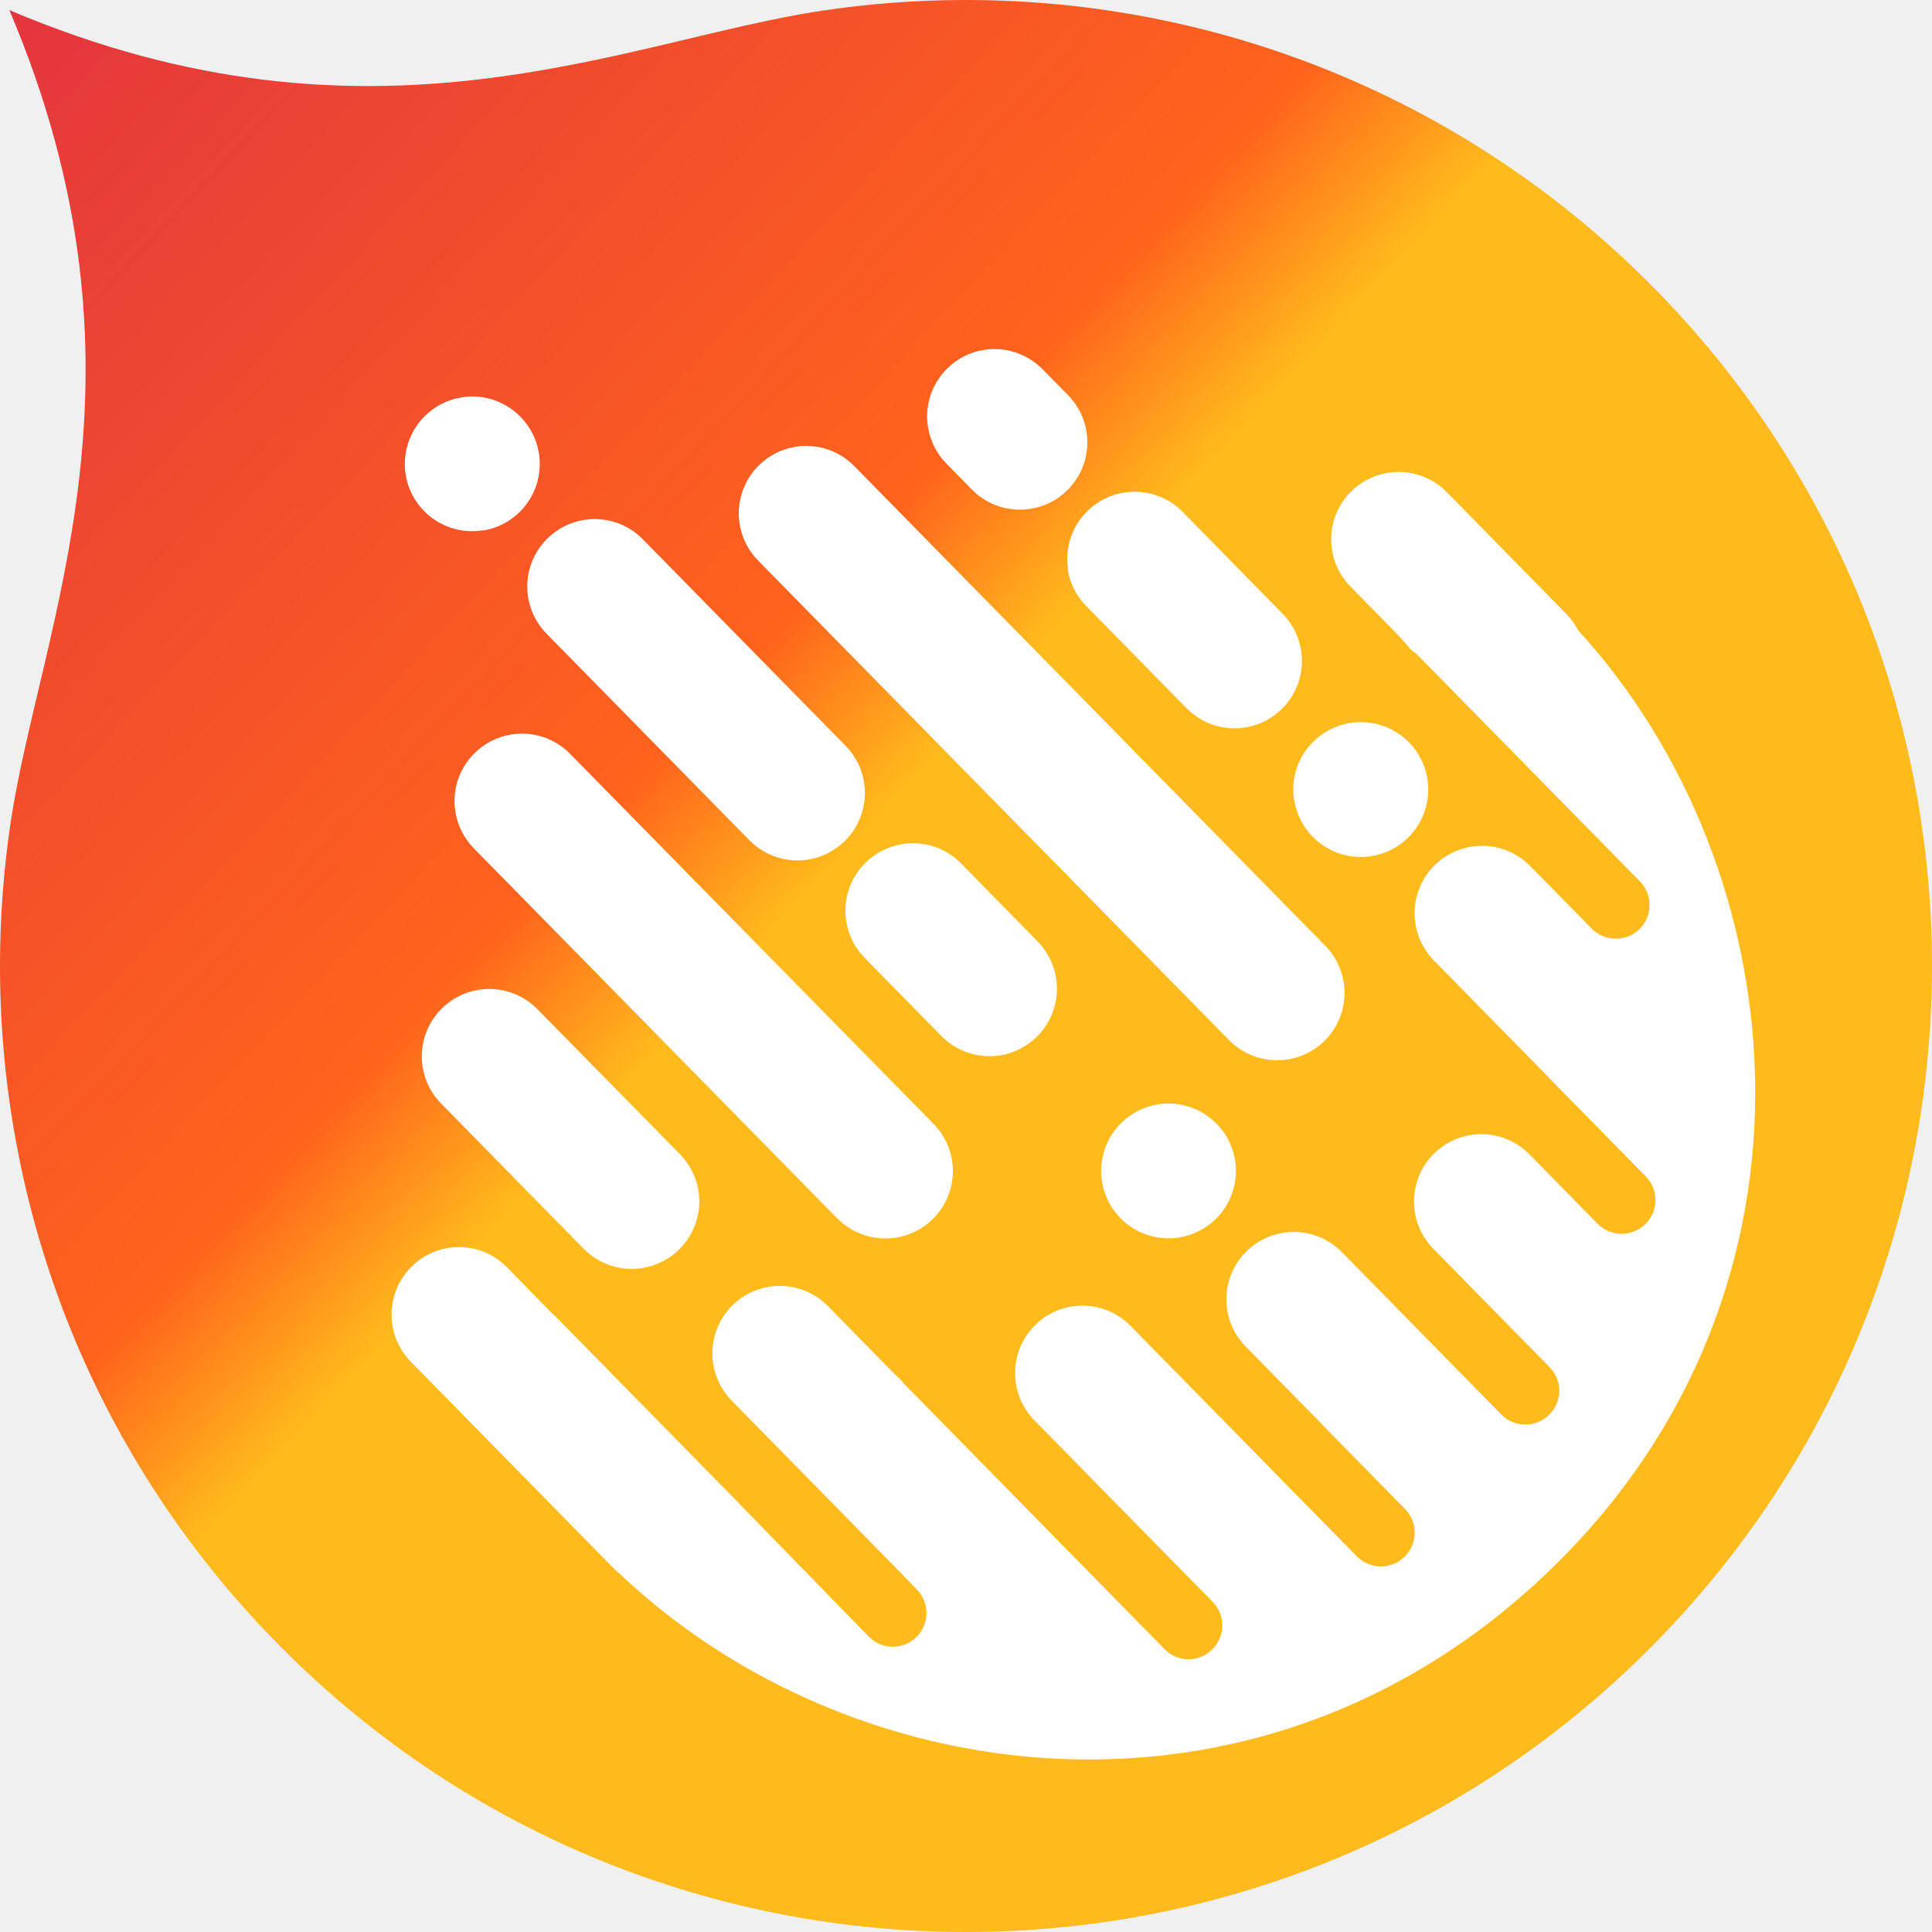
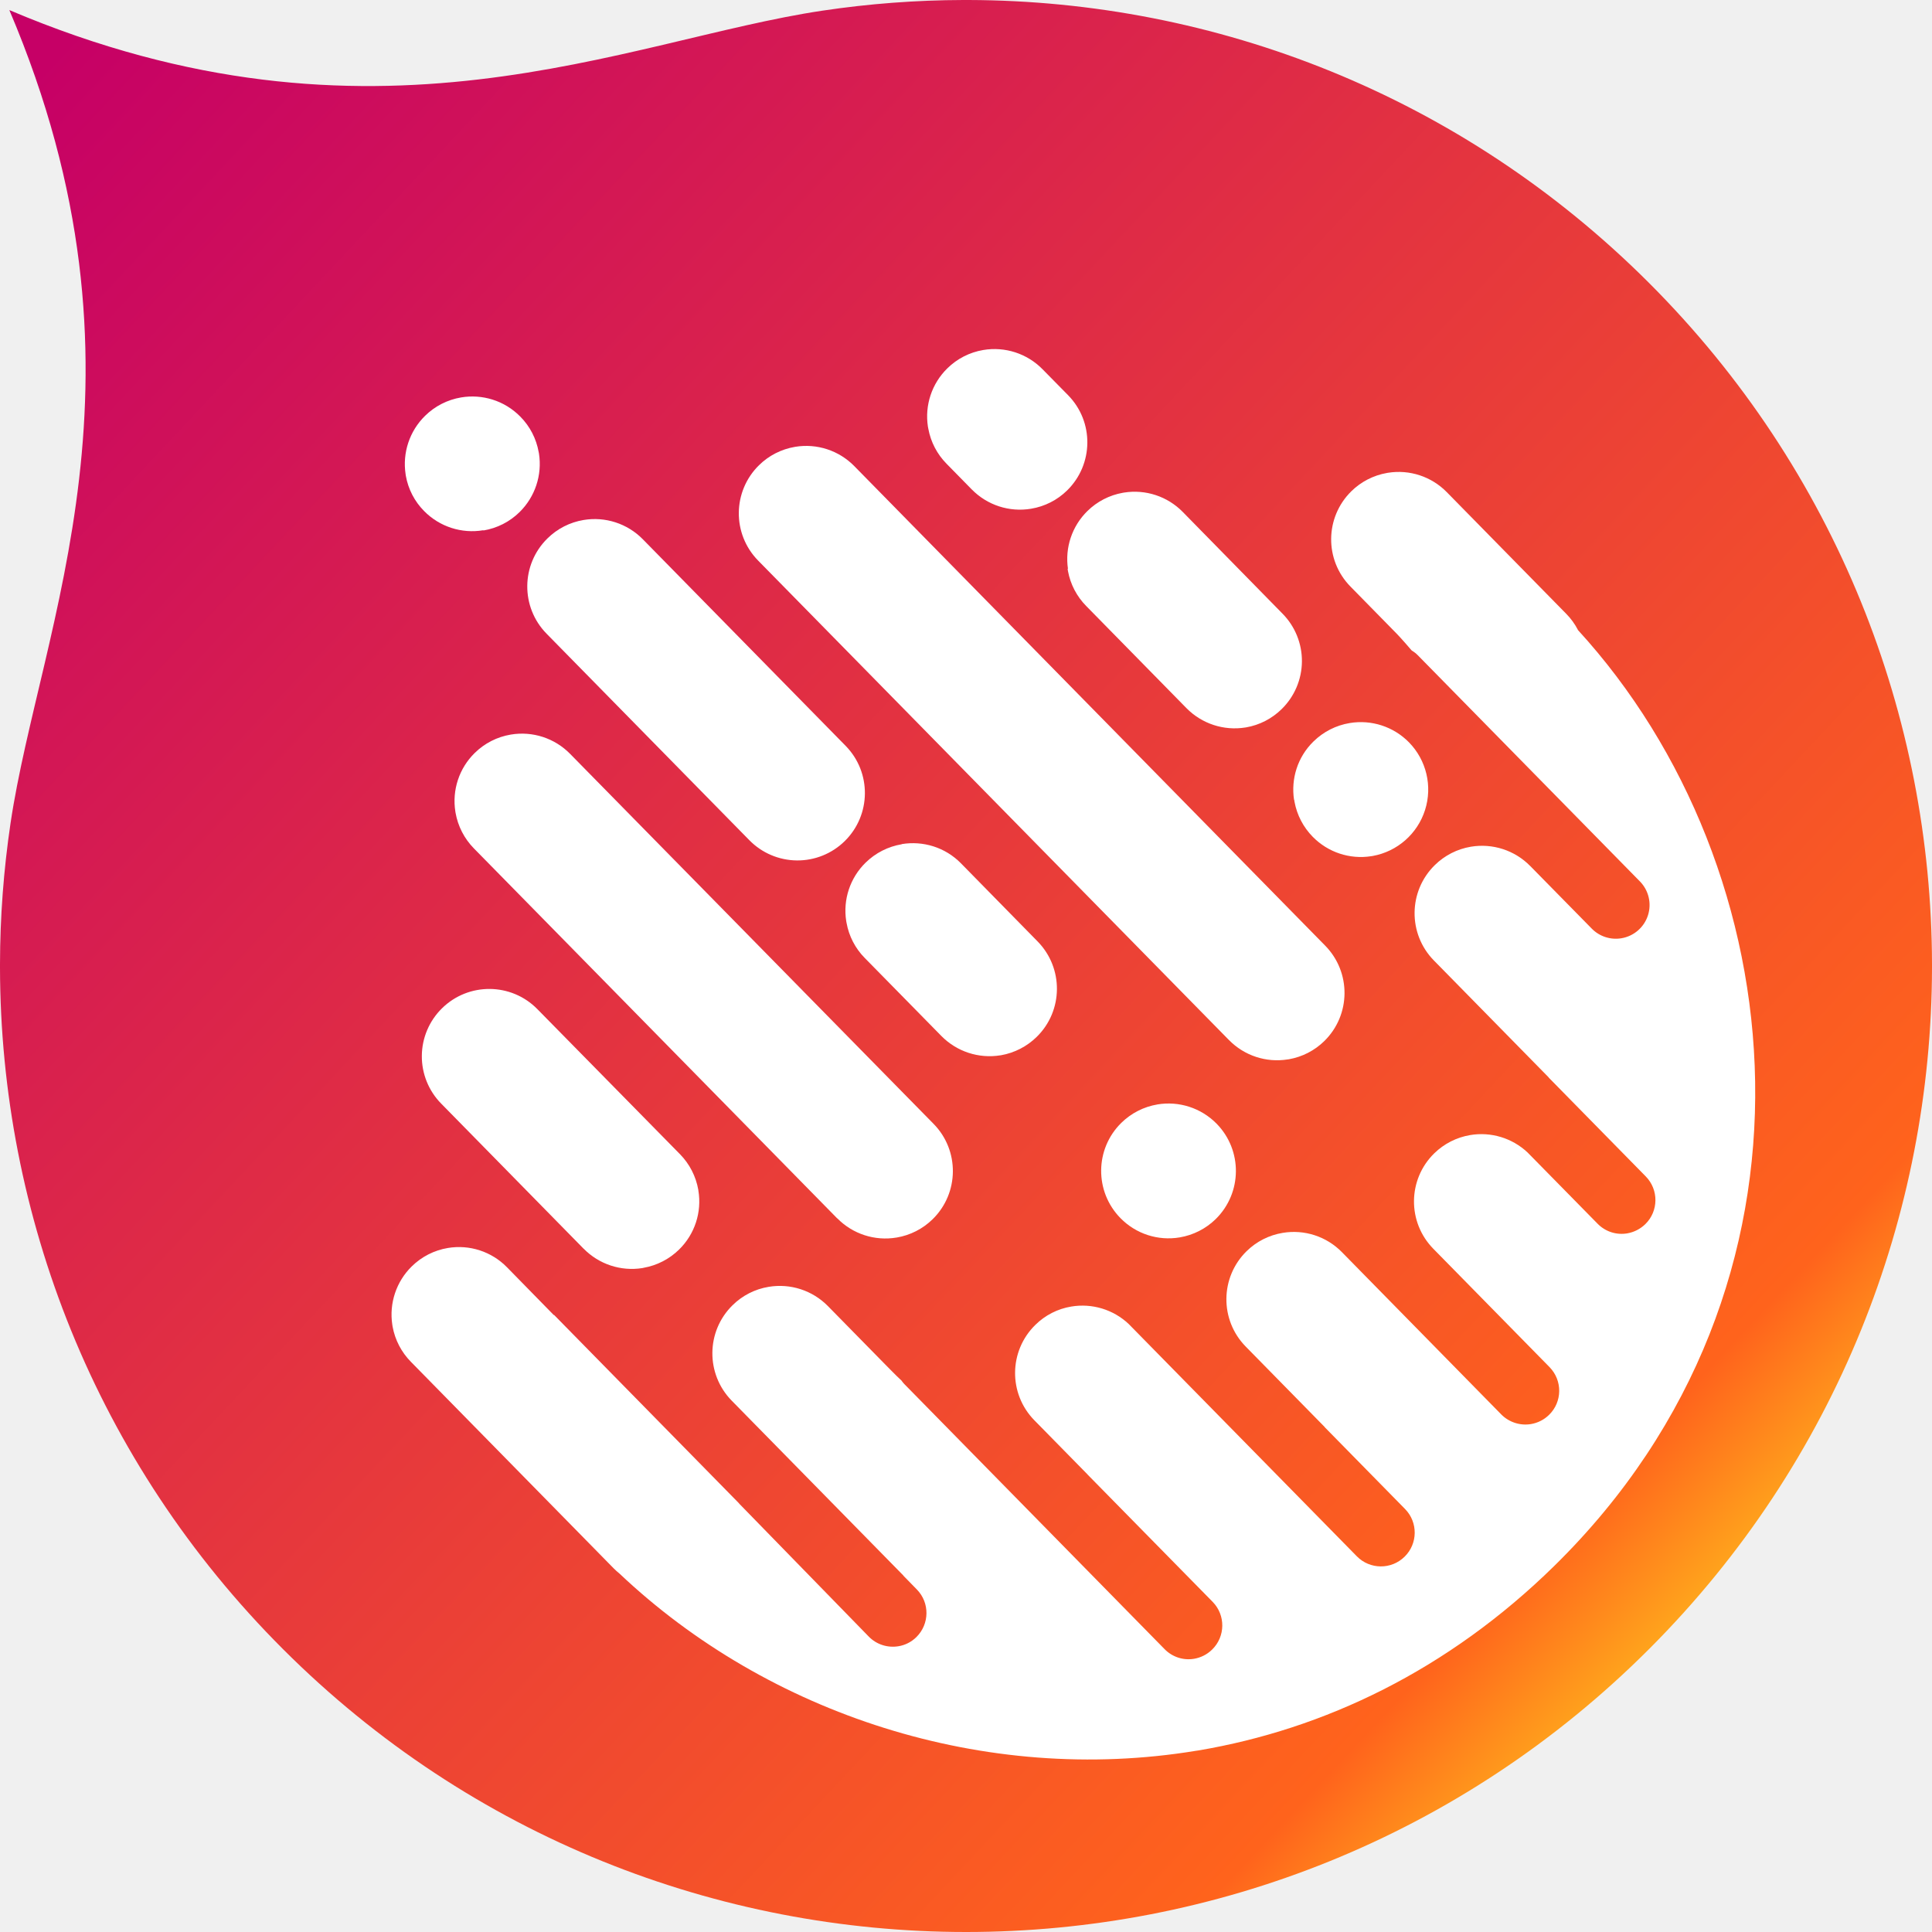
<svg xmlns="http://www.w3.org/2000/svg" xmlns:xlink="http://www.w3.org/1999/xlink" width="236.253" height="236.253" viewBox="0 0 236.253 236.253">
  <defs>
-     <path id="a" d="M117.802 0c-5.767.016-11.533.45-17.25 1.306-24.15 3.614-54.853 18.84-99.41-.074 18.95 44.54 3.75 75.255.15 99.41-.85 5.723-1.282 11.5-1.292 17.273v.425c.054 30.175 11.598 60.332 34.63 83.346 23.058 23.04 53.277 34.562 83.486 34.567h.02c30.247 0 60.483-11.545 83.55-34.63 22.99-23.01 34.515-53.137 34.567-83.283v-.44c-.06-30.17-11.604-60.32-34.63-83.33C178.643 11.61 148.563.09 118.457 0h-.658z" />
+     <path id="a" d="M117.802 0a118.72 118.72 0 0 0-17.25 1.306c-24.15 3.614-54.853 18.84-99.41-.074 18.95 44.54 3.75 75.255.15 99.41-.85 5.723-1.282 11.5-1.292 17.273v.425c.054 30.175 11.598 60.332 34.63 83.346 23.058 23.04 53.277 34.562 83.486 34.567h.02c30.247 0 60.483-11.545 83.55-34.63 22.99-23.01 34.515-53.137 34.567-83.283v-.44c-.06-30.17-11.604-60.32-34.63-83.33C178.643 11.61 148.563.09 118.457 0h-.658z" />
  </defs>
  <clipPath id="b">
    <use xlink:href="#a" overflow="visible" />
  </clipPath>
-   <linearGradient id="c" gradientUnits="userSpaceOnUse" x1="-580.224" y1="282.189" x2="-579.224" y2="282.189" gradientTransform="scale(287.4) rotate(43.1 66.7 874.8)">
+   <linearGradient id="c" gradientUnits="userSpaceOnUse" x1="-580.224" y1="282.189" x2="-579.224" y2="282.189" gradientTransform="rotate(43.148 19171.389 251448.558) scale(287.428)">
    <stop offset="0" stop-color="#C60066" />
    <stop offset=".913" stop-color="#FF631C" />
    <stop offset="1" stop-color="#FFBA1C" />
  </linearGradient>
  <path clip-path="url(#b)" fill="url(#c)" d="M110.494-117.88l243.64 228.374-228.375 243.64-243.64-228.375" />
  <defs>
    <path id="d" d="M0 0h236.253v236.253H0z" />
  </defs>
  <clipPath id="e">
    <use xlink:href="#d" overflow="visible" />
  </clipPath>
-   <path clip-path="url(#e)" fill="#FFF" d="M150.29 127.186c1.94 1.976 4.63 2.767 7.173 2.364l.15-.02c1.58-.28 3.102-1.02 4.334-2.23 3.248-3.19 3.293-8.41.105-11.66L104.468 57c-1.95-1.988-4.662-2.78-7.216-2.363l-.057.01c-1.6.27-3.136 1.022-4.38 2.24-3.25 3.193-3.298 8.412-.11 11.66l57.585 58.642v-.01zM66.838 77.492l24.8 25.256c1.96 1.994 4.684 2.782 7.25 2.354 1.61-.27 3.155-1.02 4.41-2.248 3.243-3.19 3.294-8.408.106-11.654l-24.8-25.26c-1.96-1.993-4.685-2.78-7.248-2.352-1.61.27-3.157 1.016-4.408 2.25-3.252 3.188-3.298 8.406-.11 11.654m35.543 71.485c1.96 1.995 4.68 2.784 7.25 2.356h.01c1.61-.27 3.16-1.02 4.41-2.246 3.25-3.19 3.3-8.41.11-11.658L69.71 92.18c-1.96-1.994-4.683-2.78-7.248-2.353-1.61.27-3.156 1.015-4.41 2.248-1.98 1.94-2.77 4.636-2.367 7.18l.02.126c.28 1.59 1.026 3.12 2.24 4.36l44.435 45.25v-.01zm-31 3.726c1.94 1.967 4.62 2.76 7.15 2.366l.19-.04c1.58-.28 3.09-1.03 4.32-2.23 1.99-1.95 2.78-4.66 2.36-7.21l-.01-.09c-.28-1.59-1.03-3.13-2.24-4.36L65.71 123.4c-1.96-1.99-4.68-2.78-7.246-2.352-1.61.27-3.16 1.02-4.414 2.25-3.25 3.19-3.294 8.406-.1 11.656L71.37 152.7l.005.003z" />
+   <path clip-path="url(#e)" fill="#FFF" d="M150.29 127.186a8.223 8.223 0 0 0 7.173 2.364l.15-.02a8.212 8.212 0 0 0 4.334-2.23c3.248-3.19 3.293-8.41.105-11.66L104.468 57a8.231 8.231 0 0 0-7.216-2.363l-.057.01a8.205 8.205 0 0 0-4.38 2.24c-3.25 3.193-3.298 8.412-.11 11.66l57.585 58.642v-.01zM66.838 77.492l24.8 25.256a8.241 8.241 0 0 0 11.66.106c3.243-3.19 3.294-8.408.106-11.654l-24.8-25.26a8.241 8.241 0 0 0-7.248-2.352 8.18 8.18 0 0 0-4.408 2.25 8.238 8.238 0 0 0-.11 11.654m35.543 71.485a8.236 8.236 0 0 0 7.25 2.356h.01a8.23 8.23 0 0 0 4.41-2.246c3.25-3.19 3.3-8.41.11-11.658L69.71 92.18a8.24 8.24 0 0 0-7.248-2.353 8.199 8.199 0 0 0-4.41 2.248 8.227 8.227 0 0 0-2.367 7.18l.02.126a8.267 8.267 0 0 0 2.24 4.36l44.435 45.25v-.01zm-31 3.726a8.244 8.244 0 0 0 7.15 2.366l.19-.04a8.236 8.236 0 0 0 4.32-2.23 8.207 8.207 0 0 0 2.36-7.21l-.01-.09a8.26 8.26 0 0 0-2.24-4.36L65.71 123.4a8.243 8.243 0 0 0-11.66-.102 8.236 8.236 0 0 0-.1 11.656L71.37 152.7l.005.003z" />
  <defs>
    <path id="f" d="M0 0h236.253v236.253H0z" />
  </defs>
  <clipPath id="g">
    <use xlink:href="#f" overflow="visible" />
  </clipPath>
-   <path clip-path="url(#g)" fill="#FFF" d="M192.935 76.99c-.36-.69-.83-1.338-1.398-1.92l-14.623-14.893c-1.94-1.973-4.623-2.764-7.162-2.367l-.172.03c-1.58.28-3.1 1.023-4.33 2.23-3.25 3.192-3.3 8.41-.11 11.657l5.63 5.738s.7.717 1.84 2.06c.27.17.54.365.77.607l27.156 27.652c1.596 1.623 1.57 4.234-.056 5.83-.625.616-1.4.987-2.202 1.12-1.287.215-2.648-.18-3.626-1.173l-7.38-7.51-.16-.16c-1.967-1.99-4.69-2.78-7.25-2.35-1.61.27-3.16 1.02-4.41 2.25-3.25 3.19-3.3 8.41-.11 11.66l14.04 14.3-.002.02 11.873 12.09c1.597 1.62 1.567 4.24-.054 5.83-.63.61-1.4.99-2.21 1.13-1.29.22-2.65-.18-3.63-1.18l-8.56-8.71c-1.94-1.83-4.56-2.54-7.02-2.13-1.61.27-3.15 1.02-4.4 2.24-3.25 3.19-3.3 8.41-.11 11.66l14.22 14.48c1.59 1.63 1.57 4.24-.06 5.83-.63.62-1.4.99-2.21 1.13-1.28.21-2.65-.18-3.63-1.17l-19.5-19.86c-1.96-1.99-4.68-2.78-7.24-2.35-1.61.27-3.16 1.01-4.41 2.24-3.25 3.19-3.3 8.41-.11 11.66l9.66 9.84-.01.01 9.84 10.02c1.59 1.63 1.57 4.23-.06 5.83-.63.62-1.4.99-2.21 1.13-1.28.22-2.64-.18-3.62-1.17l-27.91-28.42c-1.94-1.83-4.56-2.54-7.02-2.13-1.61.27-3.15 1.01-4.4 2.25-3.25 3.19-3.3 8.4-.11 11.66l6.5 6.62-.02-.01 15.32 15.59c1.59 1.62 1.57 4.24-.06 5.83-.63.62-1.4.99-2.2 1.13-1.28.22-2.64-.18-3.62-1.18l-31.87-32.46c-.12-.12-.2-.25-.3-.38-.39-.36-.78-.74-1.15-1.12l-.87-.88-6.98-7.11c-1.96-1.99-4.69-2.78-7.25-2.35-1.61.27-3.16 1.01-4.41 2.25-3.25 3.19-3.29 8.41-.11 11.66l21 21.39-.01.01 1.65 1.69c1.6 1.62 1.57 4.23-.05 5.83-.62.61-1.39.99-2.2 1.12-1.28.21-2.64-.18-3.62-1.18L90.42 183.9l-.1-.12-22.57-22.99-.027.024L62 154.97c-1.956-2-4.68-2.787-7.24-2.36-1.61.27-3.16 1.02-4.41 2.25-1.96 1.924-2.757 4.595-2.38 7.117l.042.264c.288 1.56 1.03 3.06 2.228 4.28l24.8 25.26c.228.23.46.44.71.64 18.167 17.19 44.67 25.93 70.52 21.67l.28-.04c15.377-2.6 30.51-9.8 43.52-22.57 35.017-34.38 29.505-85.38 2.875-114.45" />
+   <path clip-path="url(#g)" fill="#FFF" d="M192.935 76.99a8.157 8.157 0 0 0-1.398-1.92l-14.623-14.893a8.233 8.233 0 0 0-7.162-2.367l-.172.03a8.215 8.215 0 0 0-4.33 2.23c-3.25 3.192-3.3 8.41-.11 11.657l5.63 5.738s.7.717 1.84 2.06c.27.17.54.365.77.607l27.156 27.652a4.12 4.12 0 0 1-2.258 6.95 4.123 4.123 0 0 1-3.626-1.173l-7.38-7.51-.16-.16a8.255 8.255 0 0 0-7.25-2.35 8.209 8.209 0 0 0-4.41 2.25 8.245 8.245 0 0 0-.11 11.66l14.04 14.3-.002.02 11.873 12.09a4.124 4.124 0 0 1-.054 5.83c-.63.61-1.4.99-2.21 1.13-1.29.22-2.65-.18-3.63-1.18l-8.56-8.71a8.247 8.247 0 0 0-7.02-2.13 8.233 8.233 0 0 0-4.4 2.24 8.245 8.245 0 0 0-.11 11.66l14.22 14.48c1.59 1.63 1.57 4.24-.06 5.83-.63.62-1.4.99-2.21 1.13a4.16 4.16 0 0 1-3.63-1.17l-19.5-19.86a8.23 8.23 0 0 0-7.24-2.35 8.192 8.192 0 0 0-4.41 2.24 8.245 8.245 0 0 0-.11 11.66l9.66 9.84-.01.01 9.84 10.02a4.123 4.123 0 0 1-.06 5.83 4.126 4.126 0 0 1-5.83-.04l-27.91-28.42a8.247 8.247 0 0 0-7.02-2.13 8.113 8.113 0 0 0-4.4 2.25 8.245 8.245 0 0 0-.11 11.66l6.5 6.62-.02-.01 15.32 15.59a4.123 4.123 0 0 1-.06 5.83c-.63.62-1.4.99-2.2 1.13a4.09 4.09 0 0 1-3.62-1.18l-31.87-32.46c-.12-.12-.2-.25-.3-.38-.39-.36-.78-.74-1.15-1.12l-.87-.88-6.98-7.11a8.25 8.25 0 0 0-7.25-2.35 8.14 8.14 0 0 0-4.41 2.25c-3.25 3.19-3.29 8.41-.11 11.66l21 21.39-.01.01 1.65 1.69c1.6 1.62 1.57 4.23-.05 5.83-.62.61-1.39.99-2.2 1.12-1.28.21-2.64-.18-3.62-1.18L90.42 183.9l-.1-.12-22.57-22.99-.027.024L62 154.97a8.214 8.214 0 0 0-7.24-2.36 8.209 8.209 0 0 0-4.41 2.25 8.251 8.251 0 0 0-2.38 7.117l.042.264a8.227 8.227 0 0 0 2.228 4.28l24.8 25.26c.228.23.46.44.71.64 18.167 17.19 44.67 25.93 70.52 21.67l.28-.04c15.377-2.6 30.51-9.8 43.52-22.57 35.017-34.38 29.505-85.38 2.875-114.45" />
  <defs>
    <path id="h" d="M0 0h236.253v236.253H0z" />
  </defs>
  <clipPath id="i">
    <use xlink:href="#h" overflow="visible" />
  </clipPath>
-   <path clip-path="url(#i)" fill="#FFF" d="M141.535 135.057c-1.61.27-3.158 1.02-4.412 2.247-3.25 3.188-3.297 8.406-.104 11.658 1.95 1.994 4.68 2.78 7.24 2.352 1.61-.27 3.15-1.018 4.41-2.247 3.24-3.19 3.29-8.407.1-11.66-1.97-1.995-4.68-2.778-7.25-2.35m-82.39-70.19c1.61-.27 3.16-1.02 4.41-2.25 1.96-1.934 2.76-4.613 2.37-7.144l-.04-.204c-.28-1.58-1.03-3.09-2.23-4.31-1.96-2-4.69-2.79-7.25-2.36-1.61.27-3.16 1.02-4.41 2.25-1.97 1.93-2.76 4.61-2.38 7.14l.03.2c.28 1.57 1.02 3.08 2.23 4.3 1.95 1.99 4.68 2.78 7.24 2.35m99.16 32.96l.04.25c.29 1.56 1.03 3.06 2.23 4.28 1.93 1.97 4.61 2.76 7.15 2.37l.19-.03c1.57-.28 3.09-1.03 4.32-2.24 3.24-3.19 3.29-8.41.1-11.66-1.96-1.99-4.69-2.78-7.25-2.35-1.62.27-3.16 1.02-4.42 2.25-1.97 1.92-2.76 4.59-2.38 7.12m-47.97 5.45c-1.62.27-3.16 1.02-4.42 2.25-1.97 1.93-2.76 4.6-2.37 7.14l.04.22c.28 1.57 1.02 3.07 2.23 4.3l9.37 9.54c1.95 1.98 4.66 2.77 7.21 2.36l.08-.01c1.59-.28 3.13-1.03 4.37-2.25 3.25-3.19 3.29-8.41.11-11.66l-9.37-9.55c-1.96-2-4.68-2.78-7.24-2.36m20.27-33.69l.05.32c.29 1.55 1.03 3.04 2.22 4.25l12.27 12.5c1.95 1.98 4.66 2.77 7.21 2.36l.07-.01c1.59-.28 3.13-1.02 4.37-2.25 3.25-3.19 3.29-8.41.1-11.65L144.63 62.6c-1.94-1.975-4.63-2.766-7.17-2.367l-.154.026c-1.58.28-3.094 1.02-4.33 2.23-1.95 1.91-2.75 4.56-2.38 7.08m-11.753-9.71c1.96 1.99 4.683 2.78 7.242 2.35 1.615-.27 3.16-1.01 4.41-2.24 3.25-3.19 3.3-8.41.108-11.65l-3.12-3.17c-1.96-1.99-4.68-2.78-7.244-2.35-1.61.27-3.15 1.02-4.4 2.25-1.96 1.93-2.76 4.6-2.37 7.12l.05.26c.29 1.57 1.03 3.06 2.23 4.28l3.12 3.18v-.02z" />
+   <path clip-path="url(#i)" fill="#FFF" d="M141.535 135.057a8.244 8.244 0 0 0-4.412 2.247c-3.25 3.188-3.297 8.406-.104 11.658a8.217 8.217 0 0 0 7.24 2.352 8.245 8.245 0 0 0 4.41-2.247 8.254 8.254 0 0 0 .1-11.66 8.24 8.24 0 0 0-7.25-2.35m-82.39-70.19a8.209 8.209 0 0 0 4.41-2.25 8.26 8.26 0 0 0 2.37-7.144l-.04-.204a8.171 8.171 0 0 0-2.23-4.31c-1.96-2-4.69-2.79-7.25-2.36a8.209 8.209 0 0 0-4.41 2.25 8.256 8.256 0 0 0-2.38 7.14l.03.2a8.109 8.109 0 0 0 2.23 4.3 8.221 8.221 0 0 0 7.24 2.35m99.16 32.96l.04.25a8.23 8.23 0 0 0 2.23 4.28 8.23 8.23 0 0 0 7.15 2.37l.19-.03a8.254 8.254 0 0 0 4.42-13.9 8.25 8.25 0 0 0-7.25-2.35 8.237 8.237 0 0 0-4.42 2.25c-1.97 1.92-2.76 4.59-2.38 7.12m-47.97 5.45a8.237 8.237 0 0 0-4.42 2.25 8.211 8.211 0 0 0-2.37 7.14l.04.22a8.145 8.145 0 0 0 2.23 4.3l9.37 9.54a8.264 8.264 0 0 0 7.21 2.36l.08-.01a8.27 8.27 0 0 0 4.37-2.25c3.25-3.19 3.29-8.41.11-11.66l-9.37-9.55c-1.96-2-4.68-2.78-7.24-2.36m20.27-33.69l.05.32a8.2 8.2 0 0 0 2.22 4.25l12.27 12.5a8.264 8.264 0 0 0 7.21 2.36l.07-.01a8.2 8.2 0 0 0 4.37-2.25 8.233 8.233 0 0 0 .1-11.65L144.63 62.6a8.237 8.237 0 0 0-7.17-2.367l-.154.026a8.215 8.215 0 0 0-4.33 2.23 8.217 8.217 0 0 0-2.38 7.08m-11.753-9.71a8.235 8.235 0 0 0 7.242 2.35 8.175 8.175 0 0 0 4.41-2.24c3.25-3.19 3.3-8.41.108-11.65l-3.12-3.17a8.234 8.234 0 0 0-7.244-2.35 8.18 8.18 0 0 0-4.4 2.25 8.22 8.22 0 0 0-2.37 7.12l.05.26a8.194 8.194 0 0 0 2.23 4.28l3.12 3.18v-.02z" />
</svg>
